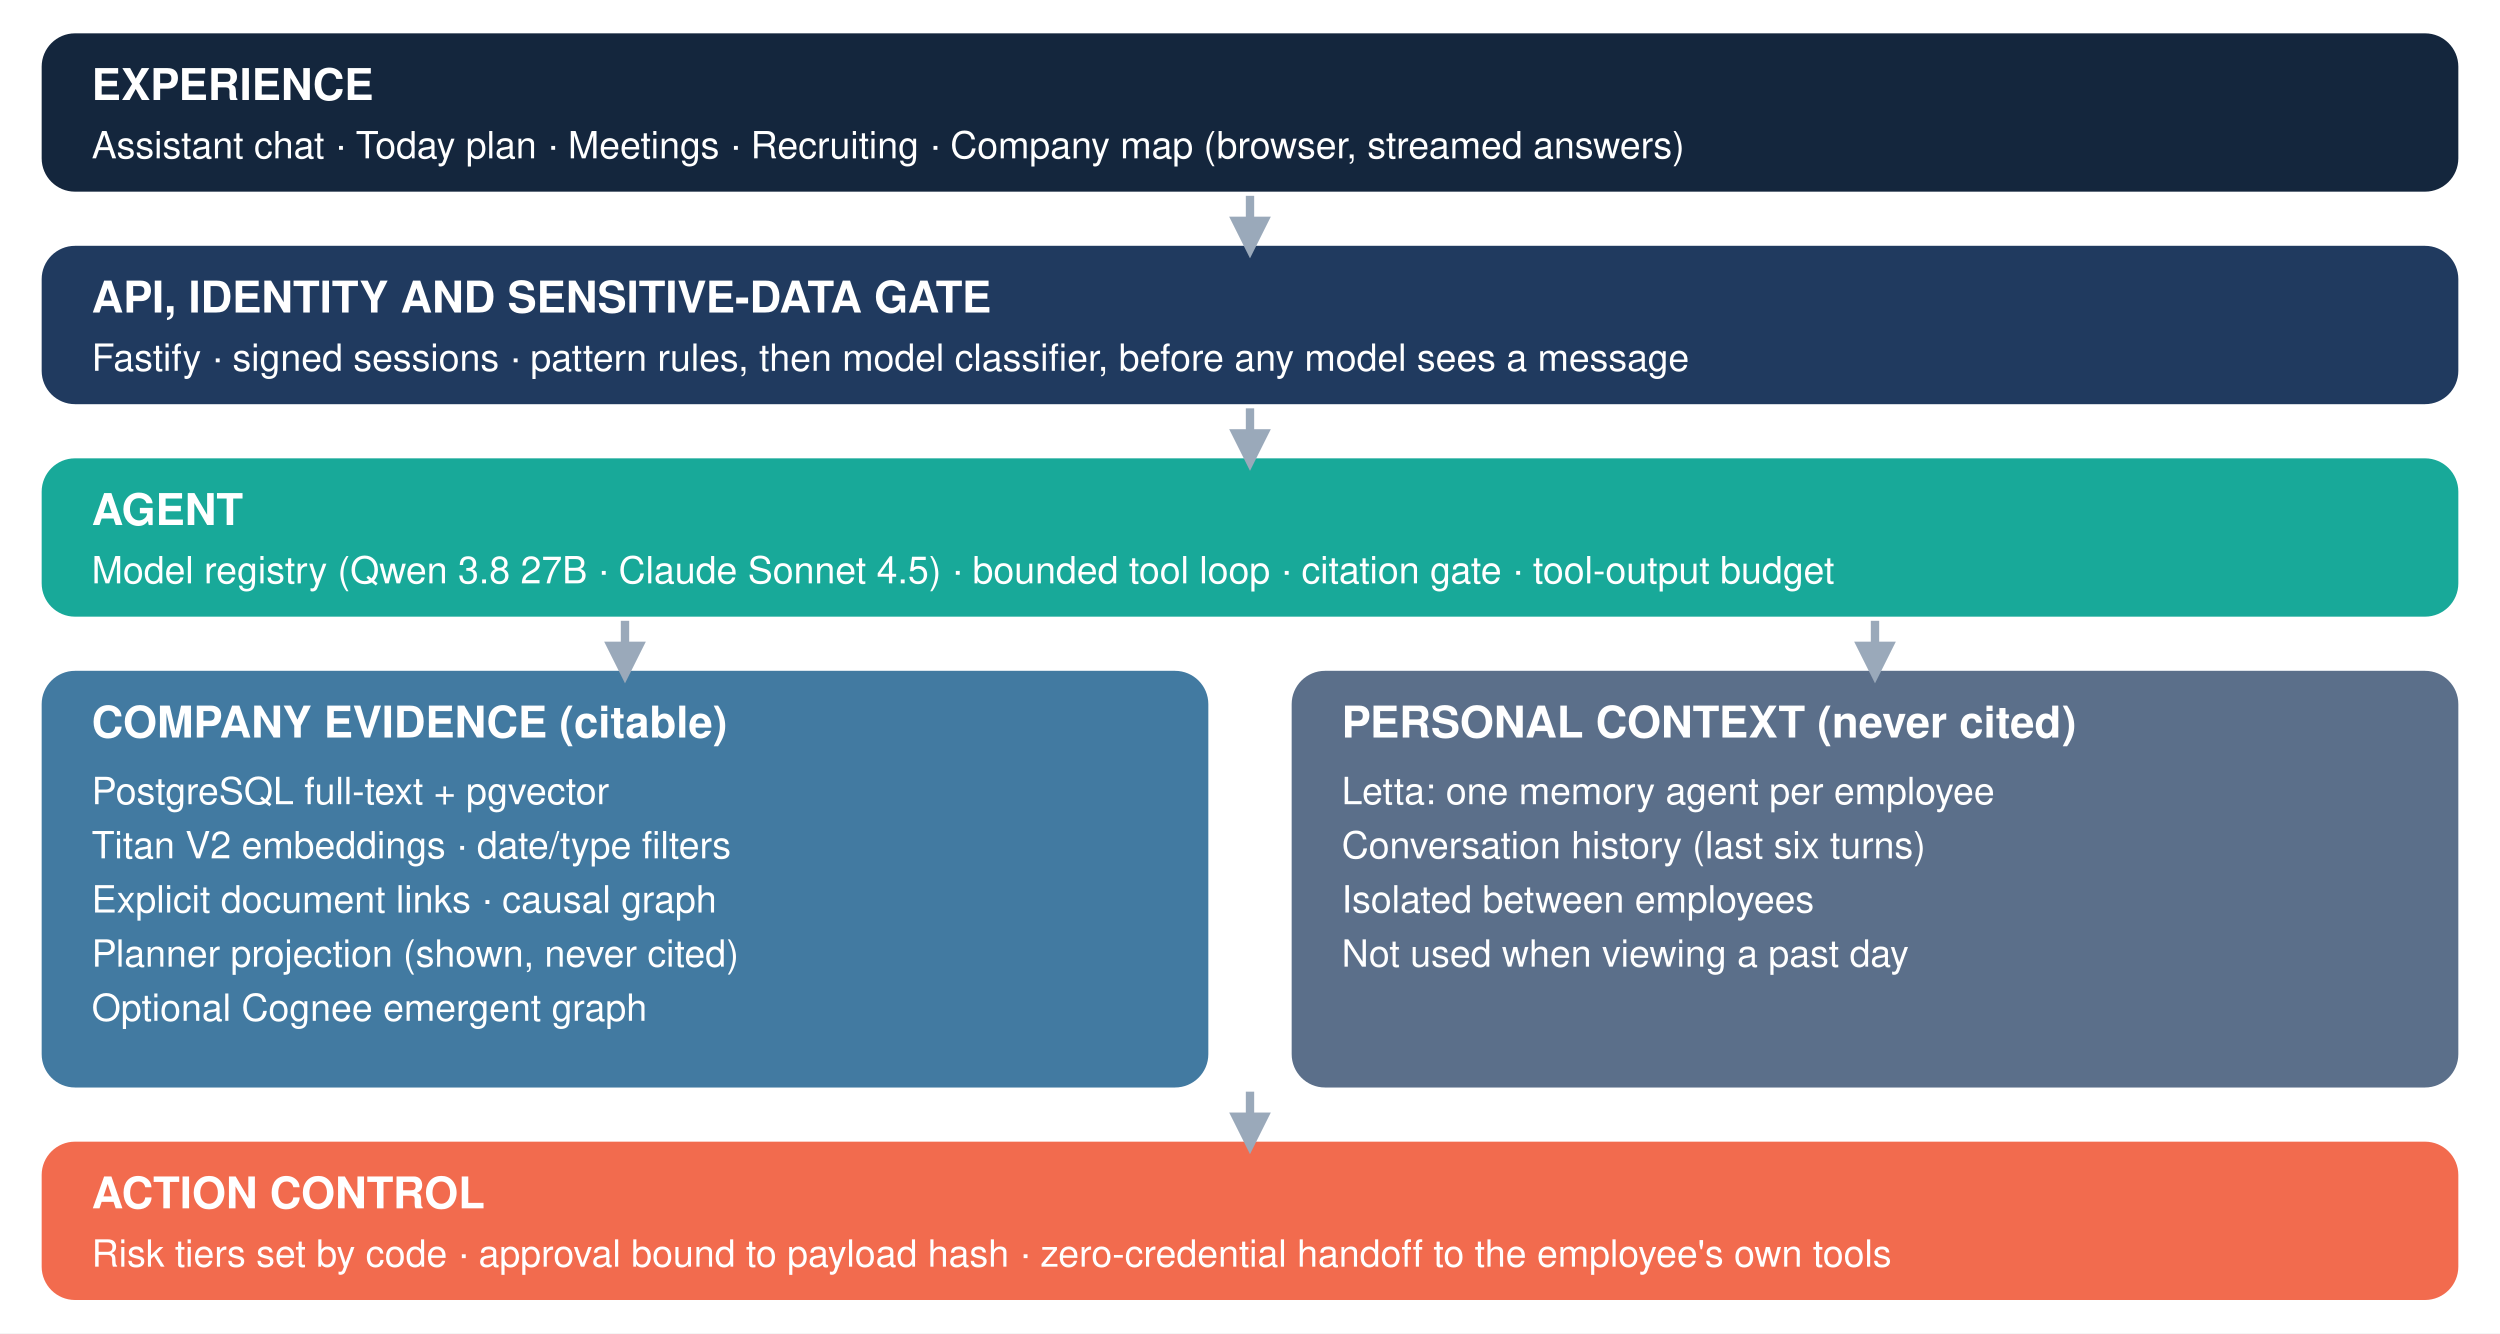
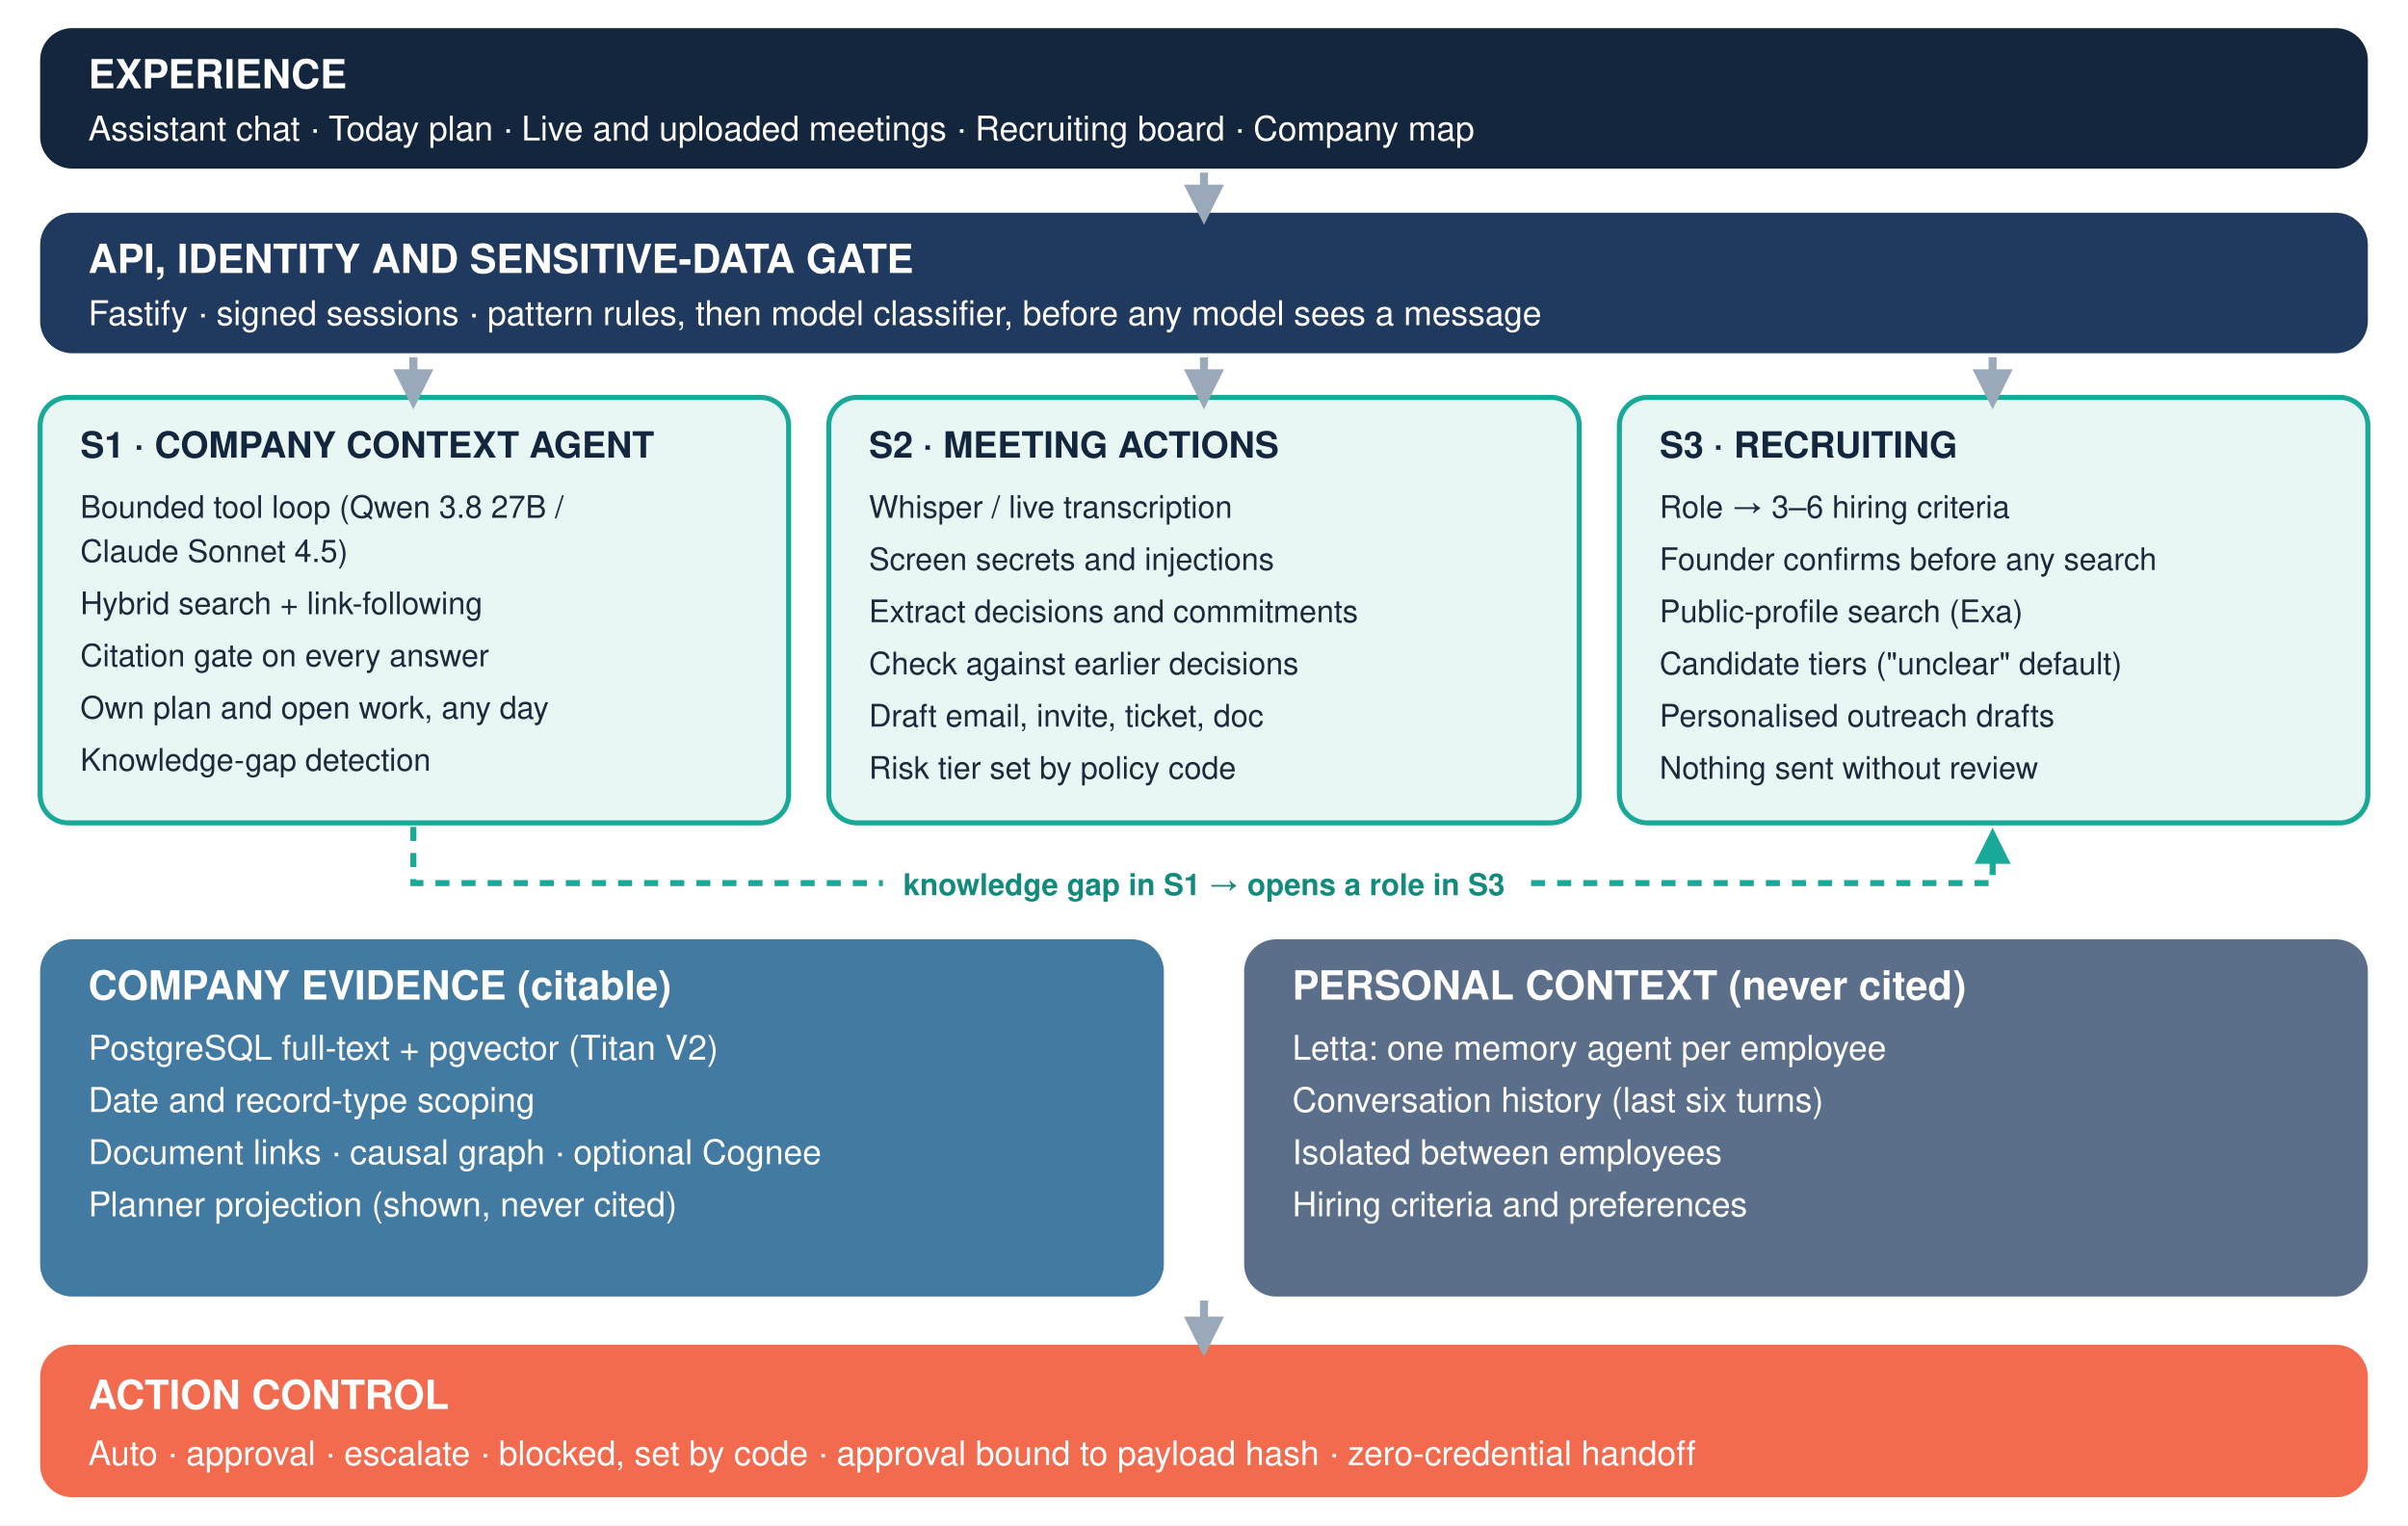
- <svg xmlns="http://www.w3.org/2000/svg" viewBox="0 0 1200 640" role="img" aria-label="Kaki layered architecture">
+ <svg xmlns="http://www.w3.org/2000/svg" viewBox="0 0 1200 760" role="img" aria-label="Kaki layered architecture with its three modules">
  <rect width="100%" height="100%" fill="#ffffff" />
  <defs>
    <marker id="a1" viewBox="0 0 10 10" refX="5" refY="5" markerWidth="5" markerHeight="5" orient="auto">
      <path d="M0,0 L10,5 L0,10 z" fill="#9aa9ba" />
    </marker>
+     <marker id="a3" viewBox="0 0 10 10" refX="8" refY="5" markerWidth="6" markerHeight="6" orient="auto">
+       <path d="M0,0 L10,5 L0,10 z" fill="#18a999" />
+     </marker>
  </defs>
  <style>
-     .t{font:700 21px Helvetica,Arial,sans-serif;fill:#fff}
-     .d{font:18px Helvetica,Arial,sans-serif;fill:#fff}
-     .s{font:600 16px Helvetica,Arial,sans-serif;fill:#14263d}
-     .x{font:15px Helvetica,Arial,sans-serif;fill:#5f6b7a}
+     .t{font:700 20px Helvetica,Arial,sans-serif;fill:#fff}
+     .d{font:17px Helvetica,Arial,sans-serif;fill:#fff}
+     .mt{font:700 18px Helvetica,Arial,sans-serif;fill:#14263d}
+     .ml{font:15.5px Helvetica,Arial,sans-serif;fill:#1e293b}
+     .lane{font:600 15px Helvetica,Arial,sans-serif;fill:#128a7c}
  </style>
-   <rect x="20" y="16" width="1160" height="76" rx="16" fill="#14263d" />
-   <text x="44" y="48" class="t">EXPERIENCE</text>
-   <text x="44" y="76" class="d">Assistant chat · Today plan · Meetings · Recruiting · Company map (browser, streamed answers)</text>
-   <rect x="20" y="118" width="1160" height="76" rx="16" fill="#203a5f" />
-   <text x="44" y="150" class="t">API, IDENTITY AND SENSITIVE-DATA GATE</text>
-   <text x="44" y="178" class="d">Fastify · signed sessions · pattern rules, then model classifier, before any model sees a message</text>
-   <rect x="20" y="220" width="1160" height="76" rx="16" fill="#18a999" />
-   <text x="44" y="252" class="t">AGENT</text>
-   <text x="44" y="280" class="d">Model registry (Qwen 3.8 27B · Claude Sonnet 4.5) · bounded tool loop · citation gate · tool-output budget</text>
-   <rect x="20" y="322" width="560" height="200" rx="16" fill="#427aa1" />
-   <text x="44" y="354" class="t">COMPANY EVIDENCE (citable)</text>
-   <text x="44" y="386" class="d">PostgreSQL full-text + pgvector</text>
-   <text x="44" y="412" class="d">Titan V2 embeddings · date/type filters</text>
-   <text x="44" y="438" class="d">Explicit document links · causal graph</text>
-   <text x="44" y="464" class="d">Planner projection (shown, never cited)</text>
-   <text x="44" y="490" class="d">Optional Cognee emergent graph</text>
-   <rect x="620" y="322" width="560" height="200" rx="16" fill="#5b6f8a" />
-   <text x="644" y="354" class="t">PERSONAL CONTEXT (never cited)</text>
-   <text x="644" y="386" class="d">Letta: one memory agent per employee</text>
-   <text x="644" y="412" class="d">Conversation history (last six turns)</text>
-   <text x="644" y="438" class="d">Isolated between employees</text>
-   <text x="644" y="464" class="d">Not used when viewing a past day</text>
-   <rect x="20" y="548" width="1160" height="76" rx="16" fill="#f26b4e" />
-   <text x="44" y="580" class="t">ACTION CONTROL</text>
-   <text x="44" y="608" class="d">Risk tiers set by code · approval bound to payload hash · zero-credential handoff to the employee's own tools</text>
-   <line x1="600" y1="94" x2="600" y2="114" stroke="#9aa9ba" stroke-width="4" marker-end="url(#a1)" />
-   <line x1="600" y1="196" x2="600" y2="216" stroke="#9aa9ba" stroke-width="4" marker-end="url(#a1)" />
-   <line x1="300" y1="298" x2="300" y2="318" stroke="#9aa9ba" stroke-width="4" marker-end="url(#a1)" />
-   <line x1="900" y1="298" x2="900" y2="318" stroke="#9aa9ba" stroke-width="4" marker-end="url(#a1)" />
-   <line x1="600" y1="524" x2="600" y2="544" stroke="#9aa9ba" stroke-width="4" marker-end="url(#a1)" />
+   <rect x="20" y="14" width="1160" height="70" rx="16" fill="#14263d" />
+   <text x="44" y="44" class="t">EXPERIENCE</text>
+   <text x="44" y="70" class="d">Assistant chat · Today plan · Live and uploaded meetings · Recruiting board · Company map</text>
+   <rect x="20" y="106" width="1160" height="70" rx="16" fill="#203a5f" />
+   <text x="44" y="136" class="t">API, IDENTITY AND SENSITIVE-DATA GATE</text>
+   <text x="44" y="162" class="d">Fastify · signed sessions · pattern rules, then model classifier, before any model sees a message</text>
+   <g stroke="#18a999" stroke-width="2.5">
+     <rect x="20" y="198" width="373" height="212" rx="14" fill="#e8f7f4" />
+     <rect x="413" y="198" width="374" height="212" rx="14" fill="#e8f7f4" />
+     <rect x="807" y="198" width="373" height="212" rx="14" fill="#e8f7f4" />
+   </g>
+   <text x="40" y="228" class="mt">S1 · COMPANY CONTEXT AGENT</text>
+   <text x="40" y="258" class="ml">Bounded tool loop (Qwen 3.8 27B /</text>
+   <text x="40" y="280" class="ml">Claude Sonnet 4.5)</text>
+   <text x="40" y="306" class="ml">Hybrid search + link-following</text>
+   <text x="40" y="332" class="ml">Citation gate on every answer</text>
+   <text x="40" y="358" class="ml">Own plan and open work, any day</text>
+   <text x="40" y="384" class="ml">Knowledge-gap detection</text>
+   <text x="433" y="228" class="mt">S2 · MEETING ACTIONS</text>
+   <text x="433" y="258" class="ml">Whisper / live transcription</text>
+   <text x="433" y="284" class="ml">Screen secrets and injections</text>
+   <text x="433" y="310" class="ml">Extract decisions and commitments</text>
+   <text x="433" y="336" class="ml">Check against earlier decisions</text>
+   <text x="433" y="362" class="ml">Draft email, invite, ticket, doc</text>
+   <text x="433" y="388" class="ml">Risk tier set by policy code</text>
+   <text x="827" y="228" class="mt">S3 · RECRUITING</text>
+   <text x="827" y="258" class="ml">Role → 3–6 hiring criteria</text>
+   <text x="827" y="284" class="ml">Founder confirms before any search</text>
+   <text x="827" y="310" class="ml">Public-profile search (Exa)</text>
+   <text x="827" y="336" class="ml">Candidate tiers ("unclear" default)</text>
+   <text x="827" y="362" class="ml">Personalised outreach drafts</text>
+   <text x="827" y="388" class="ml">Nothing sent without review</text>
+   <path d="M 206 412 L 206 440 L 993 440 L 993 416" fill="none" stroke="#18a999" stroke-width="3" stroke-dasharray="7 6" marker-end="url(#a3)" />
+   <rect x="440" y="428" width="320" height="24" fill="#fff" />
+   <text x="600" y="446" class="lane" text-anchor="middle">knowledge gap in S1 → opens a role in S3</text>
+   <rect x="20" y="468" width="560" height="178" rx="16" fill="#427aa1" />
+   <text x="44" y="498" class="t">COMPANY EVIDENCE (citable)</text>
+   <text x="44" y="528" class="d">PostgreSQL full-text + pgvector (Titan V2)</text>
+   <text x="44" y="554" class="d">Date and record-type scoping</text>
+   <text x="44" y="580" class="d">Document links · causal graph · optional Cognee</text>
+   <text x="44" y="606" class="d">Planner projection (shown, never cited)</text>
+   <rect x="620" y="468" width="560" height="178" rx="16" fill="#5b6f8a" />
+   <text x="644" y="498" class="t">PERSONAL CONTEXT (never cited)</text>
+   <text x="644" y="528" class="d">Letta: one memory agent per employee</text>
+   <text x="644" y="554" class="d">Conversation history (last six turns)</text>
+   <text x="644" y="580" class="d">Isolated between employees</text>
+   <text x="644" y="606" class="d">Hiring criteria and preferences</text>
+   <rect x="20" y="670" width="1160" height="76" rx="16" fill="#f26b4e" />
+   <text x="44" y="702" class="t">ACTION CONTROL</text>
+   <text x="44" y="730" class="d">Auto · approval · escalate · blocked, set by code · approval bound to payload hash · zero-credential handoff</text>
+   <line x1="600" y1="86" x2="600" y2="102" stroke="#9aa9ba" stroke-width="4" marker-end="url(#a1)" />
+   <line x1="206" y1="178" x2="206" y2="194" stroke="#9aa9ba" stroke-width="4" marker-end="url(#a1)" />
+   <line x1="600" y1="178" x2="600" y2="194" stroke="#9aa9ba" stroke-width="4" marker-end="url(#a1)" />
+   <line x1="993" y1="178" x2="993" y2="194" stroke="#9aa9ba" stroke-width="4" marker-end="url(#a1)" />
+   <line x1="600" y1="648" x2="600" y2="666" stroke="#9aa9ba" stroke-width="4" marker-end="url(#a1)" />
</svg>
